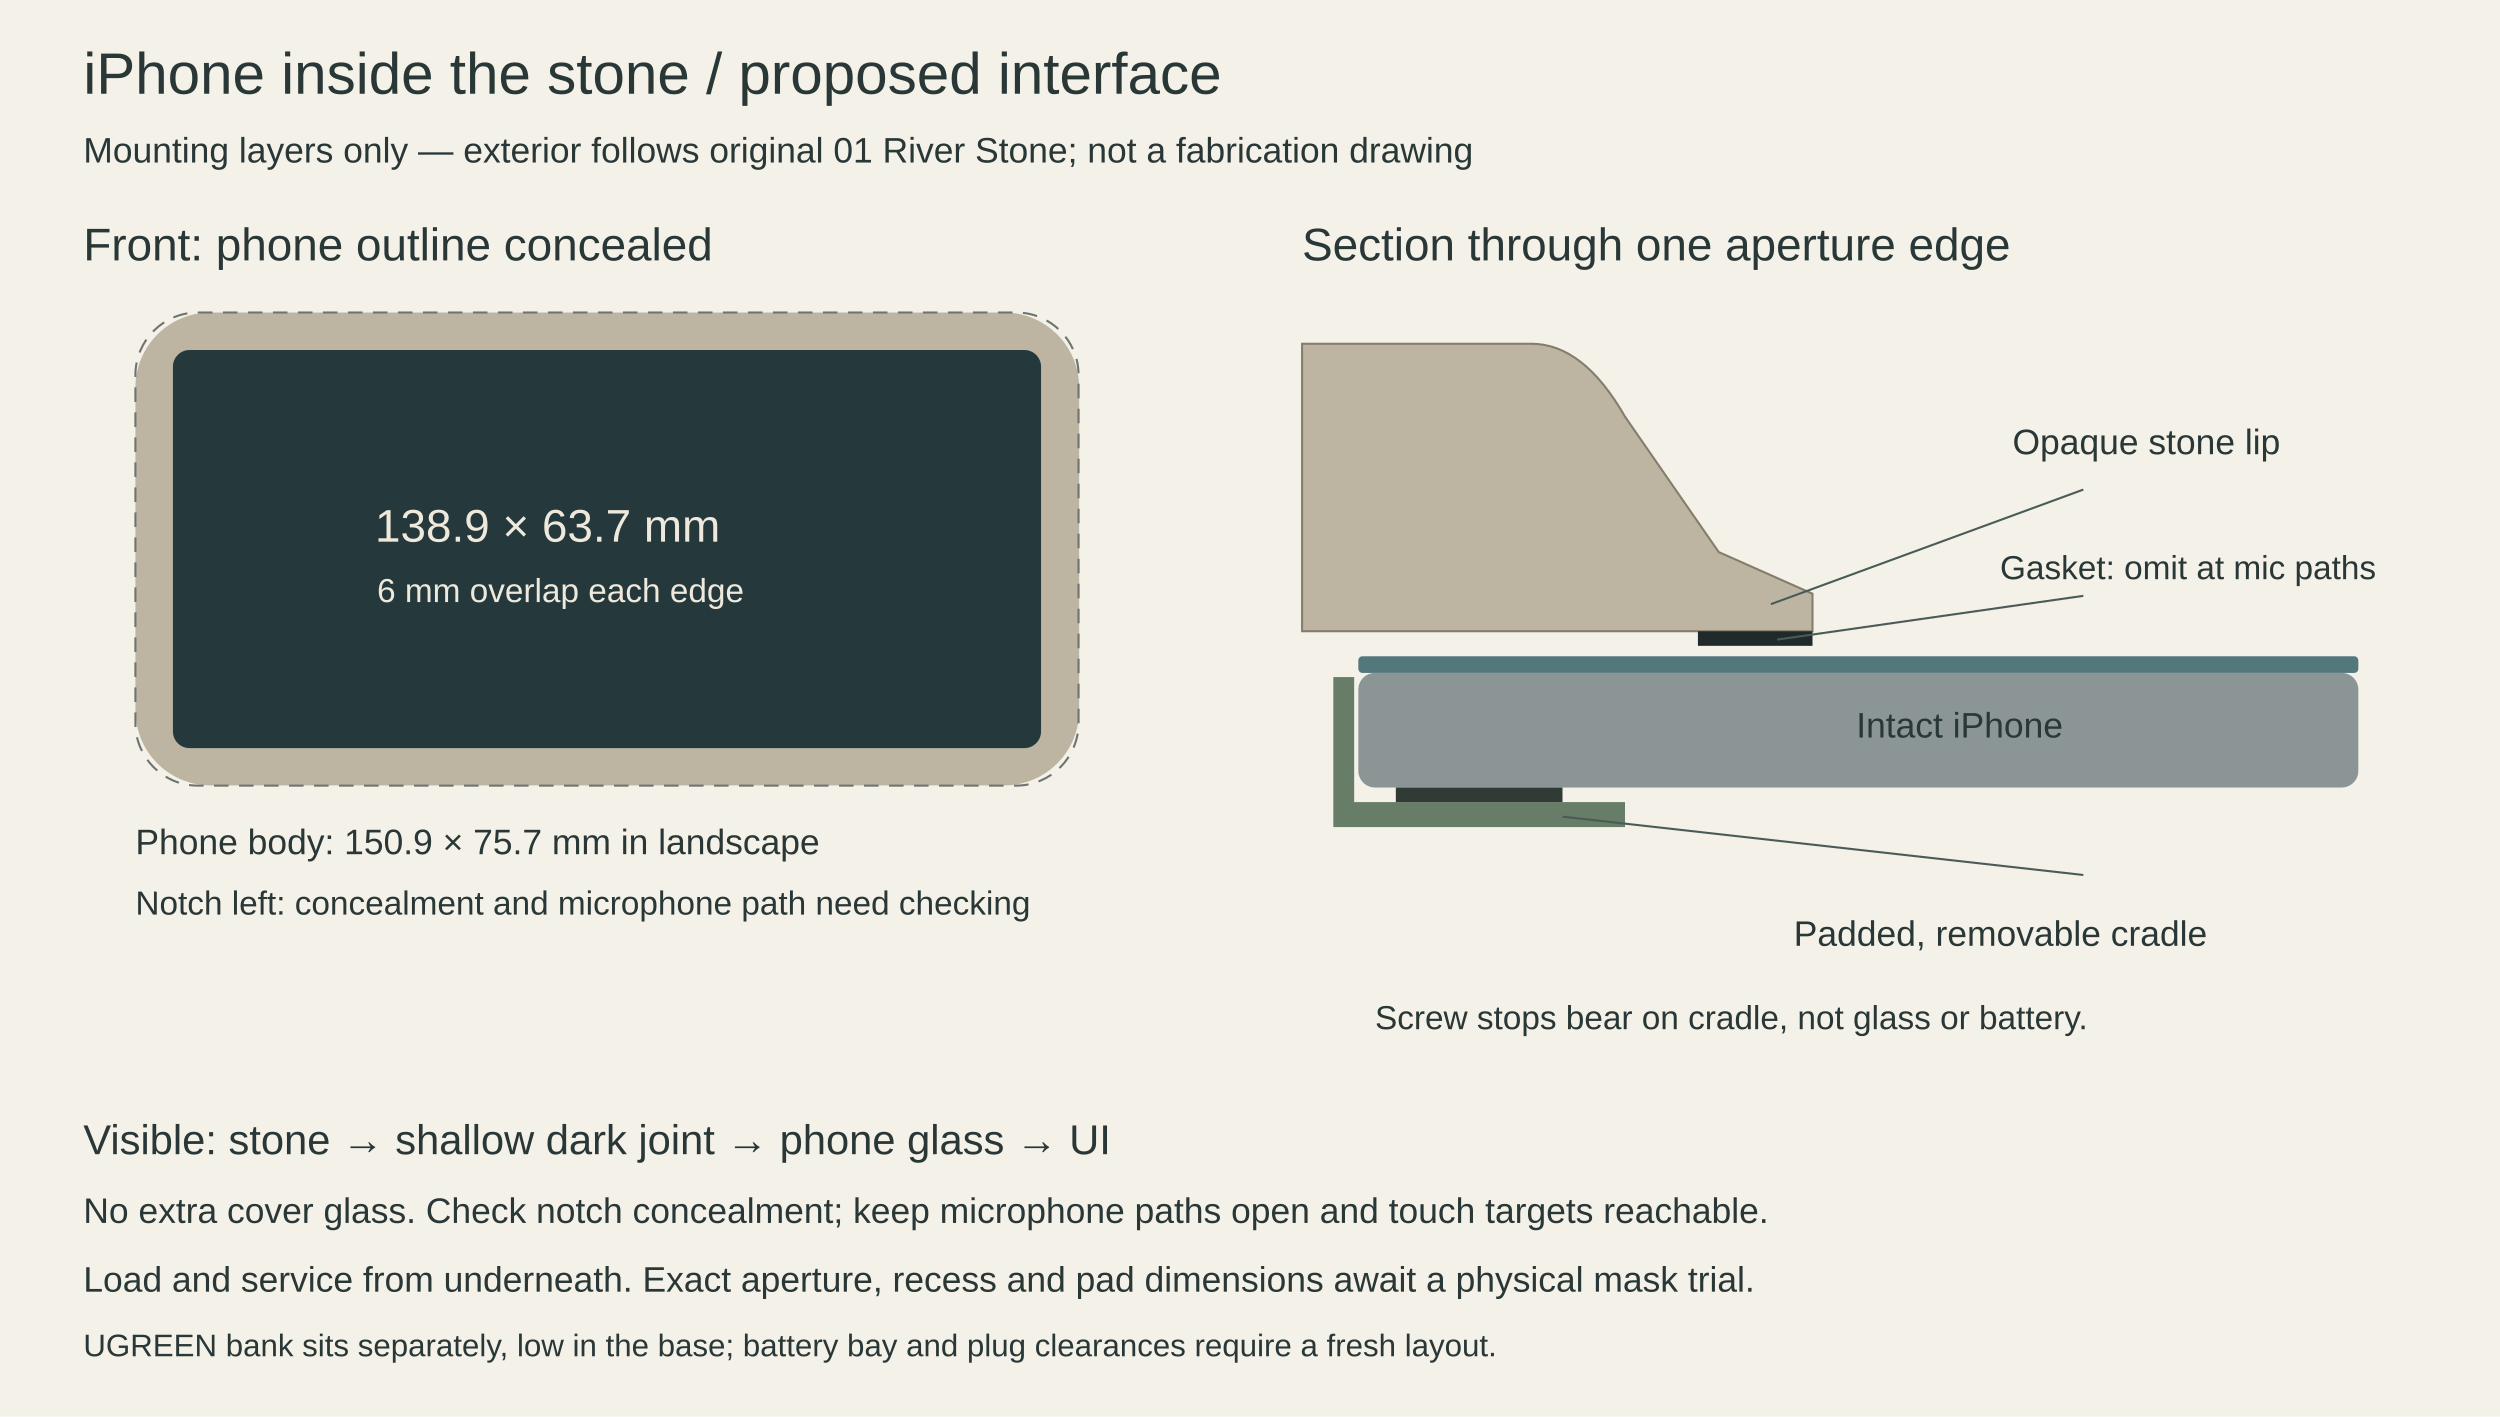
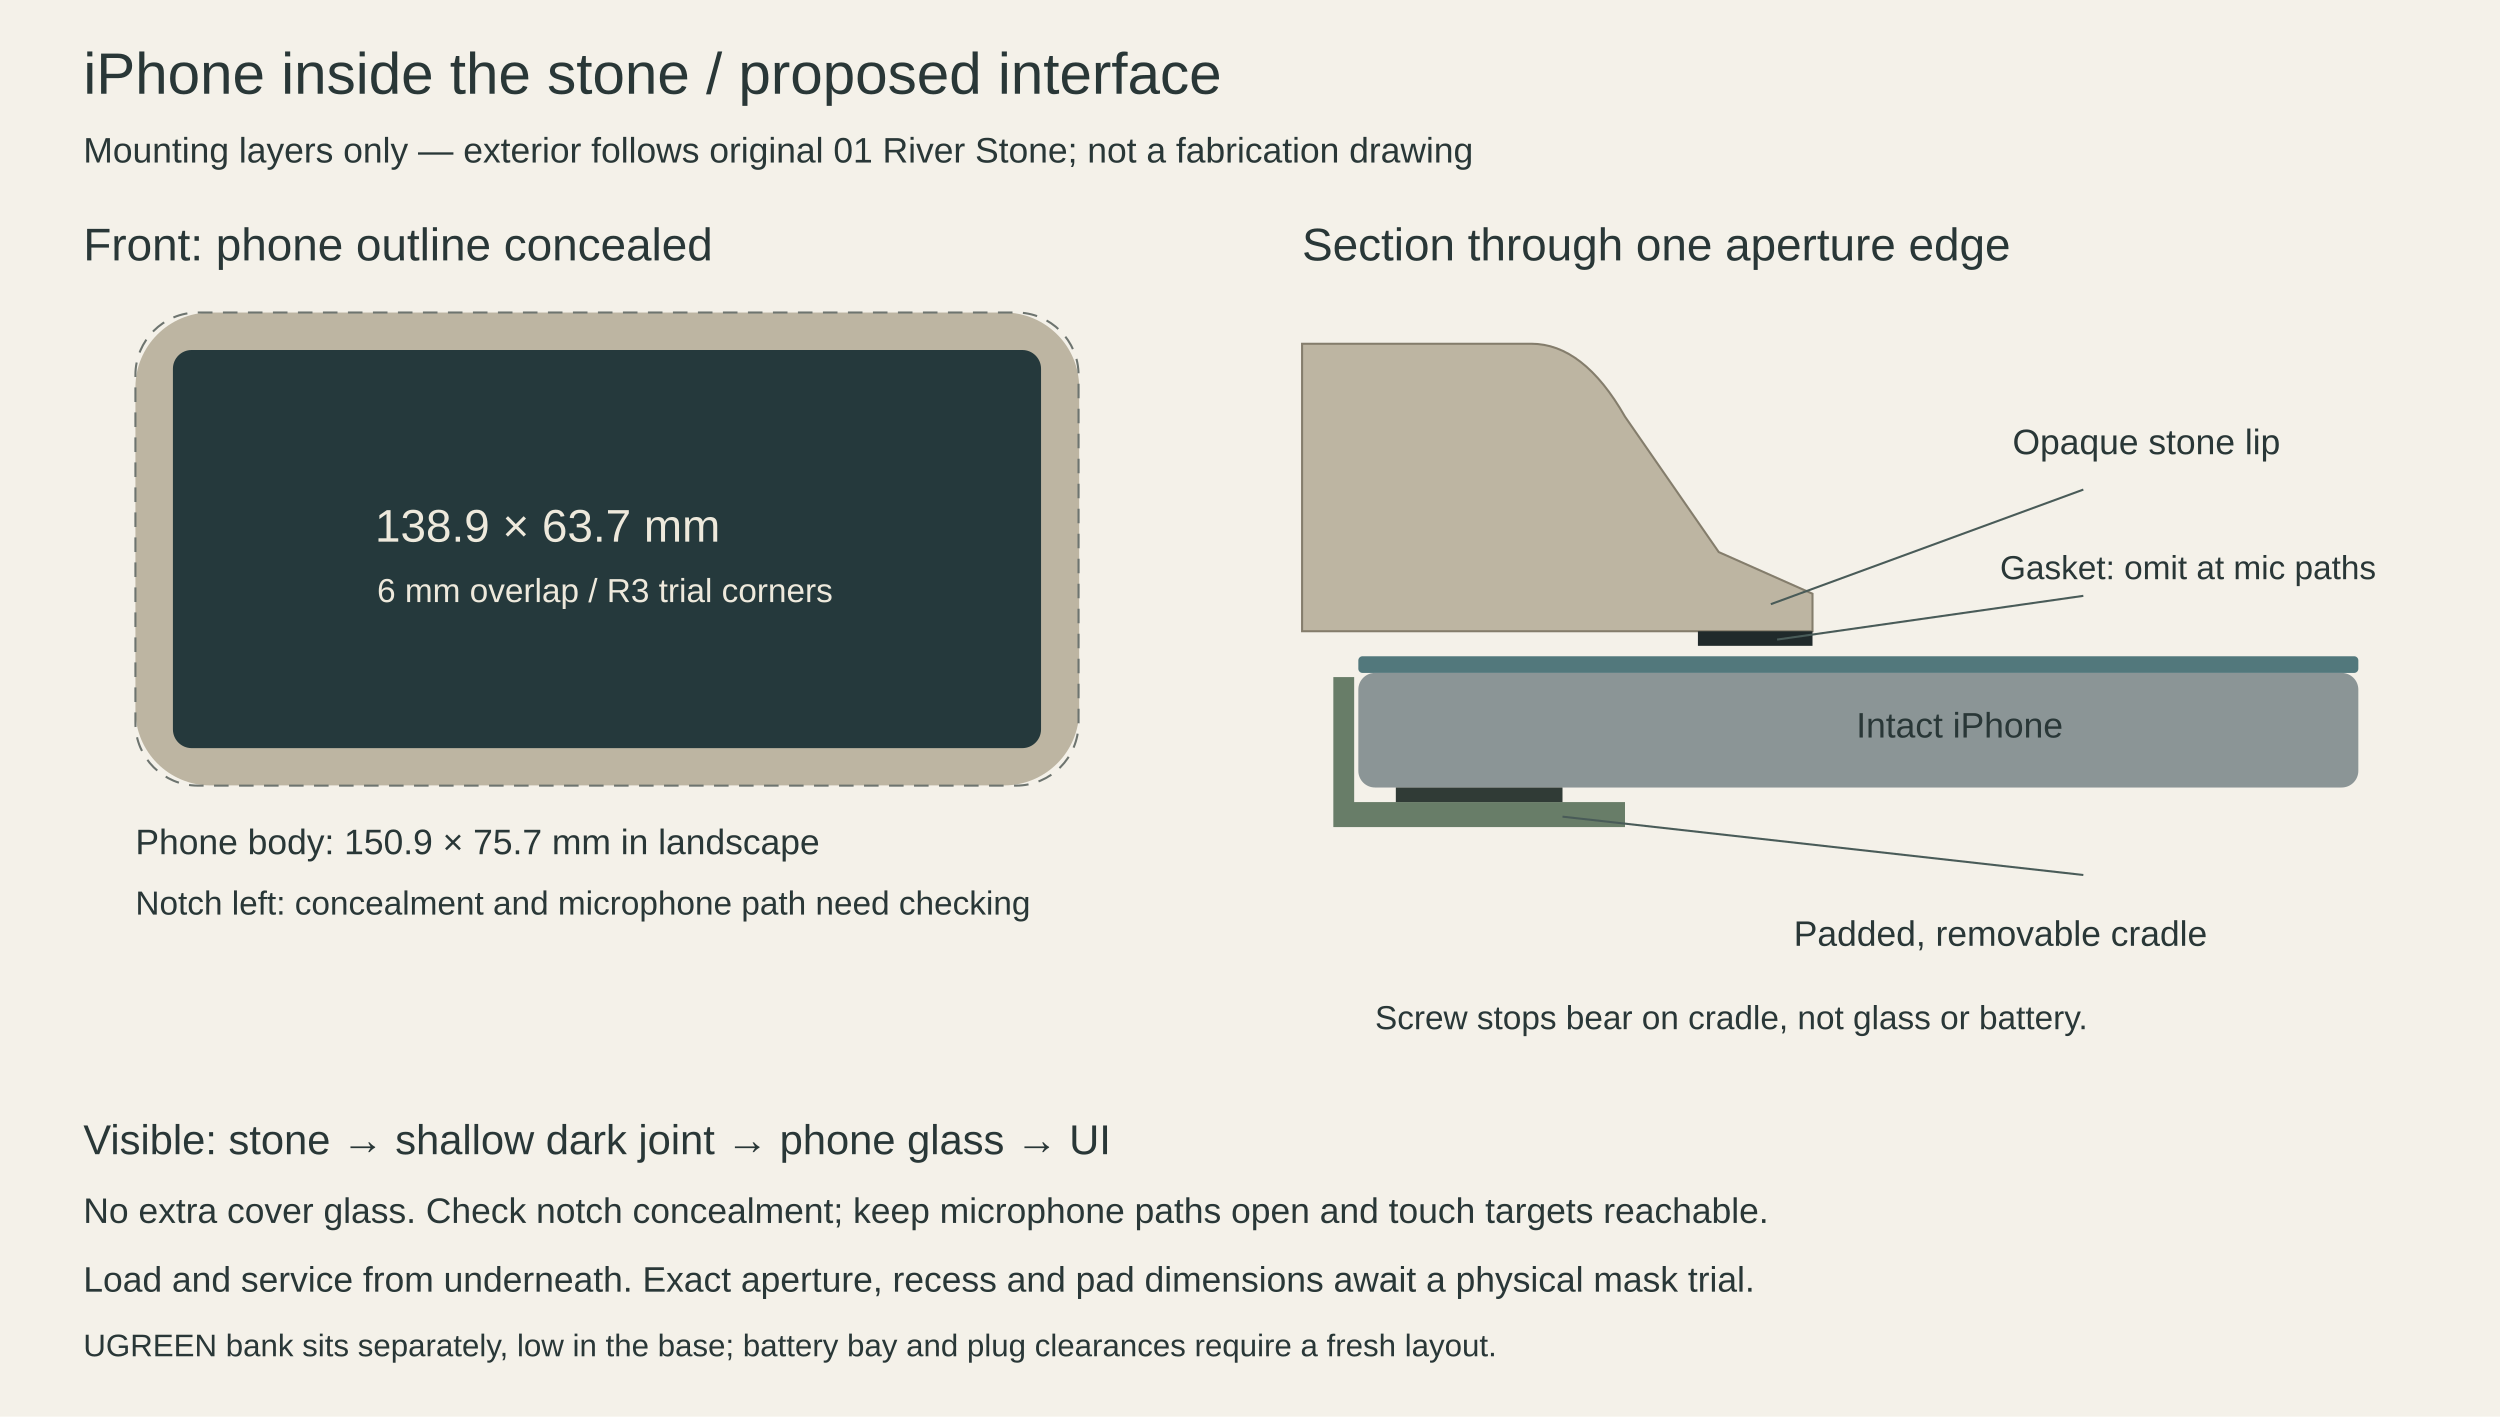
<svg xmlns="http://www.w3.org/2000/svg" width="1200" height="680" viewBox="0 0 1200 680">
  <rect width="1200" height="680" fill="#f4f1e9" />
  <g font-family="Segoe UI,Arial" fill="#293737">
    <text x="40" y="45" font-size="28">iPhone inside the stone / proposed interface</text>
    <text x="40" y="78" font-size="17">Mounting layers only — exterior follows original 01 River Stone; not a fabrication drawing</text>
    <text x="40" y="125" font-size="22">Front: phone outline concealed</text>
    <rect x="65" y="150" width="453" height="227" rx="36" fill="#bdb5a2" />
    <rect x="65" y="150" width="452.7" height="227.1" rx="30" fill="none" stroke="#6d746f" stroke-dasharray="7 5" />
-     <rect x="83" y="168" width="416.7" height="191.1" rx="8" fill="#25393c" />
+     <rect x="83" y="168" width="416.7" height="191.1" rx="9" fill="#25393c" />
    <text x="180" y="260" fill="#eee9dc" font-size="22">138.9 × 63.7 mm</text>
-     <text x="181" y="289" fill="#eee9dc" font-size="16">6 mm overlap each edge</text>
+     <text x="181" y="289" fill="#eee9dc" font-size="16">6 mm overlap / R3 trial corners</text>
    <text x="65" y="410" font-size="17">Phone body: 150.9 × 75.7 mm in landscape</text>
    <text x="65" y="439" font-size="16">Notch left: concealment and microphone path need checking</text>
    <text x="625" y="125" font-size="22">Section through one aperture edge</text>
    <path d="M625 165 L735 165 Q760 165 780 200 L825 265 L870 285 L870 303 L625 303 Z" fill="#bdb5a2" stroke="#847d6c" />
    <rect x="815" y="303" width="55" height="7" fill="#202a2b" />
    <rect x="652" y="315" width="480" height="8" rx="2" fill="#52787c" />
    <rect x="652" y="323" width="480" height="55" rx="8" fill="#8b9596" />
    <path d="M640 325 L650 325 L650 385 L780 385 L780 397 L640 397 Z" fill="#687d68" />
    <rect x="670" y="378" width="80" height="7" fill="#303b36" />
    <path d="M1000 235 L850 290 M1000 286 L853 307 M1000 420 L750 392" fill="none" stroke="#495b58" />
    <text x="966" y="218" font-size="17">Opaque stone lip</text>
    <text x="960" y="278" font-size="16">Gasket: omit at mic paths</text>
    <text x="891" y="354" font-size="17">Intact iPhone</text>
    <text x="861" y="454" font-size="17">Padded, removable cradle</text>
    <text x="660" y="494" font-size="16">Screw stops bear on cradle, not glass or battery.</text>
    <text x="40" y="554" font-size="20">Visible: stone → shallow dark joint → phone glass → UI</text>
    <text x="40" y="587" font-size="17">No extra cover glass. Check notch concealment; keep microphone paths open and touch targets reachable.</text>
    <text x="40" y="620" font-size="17">Load and service from underneath. Exact aperture, recess and pad dimensions await a physical mask trial.</text>
    <text x="40" y="651" font-size="15">UGREEN bank sits separately, low in the base; battery bay and plug clearances require a fresh layout.</text>
  </g>
</svg>
